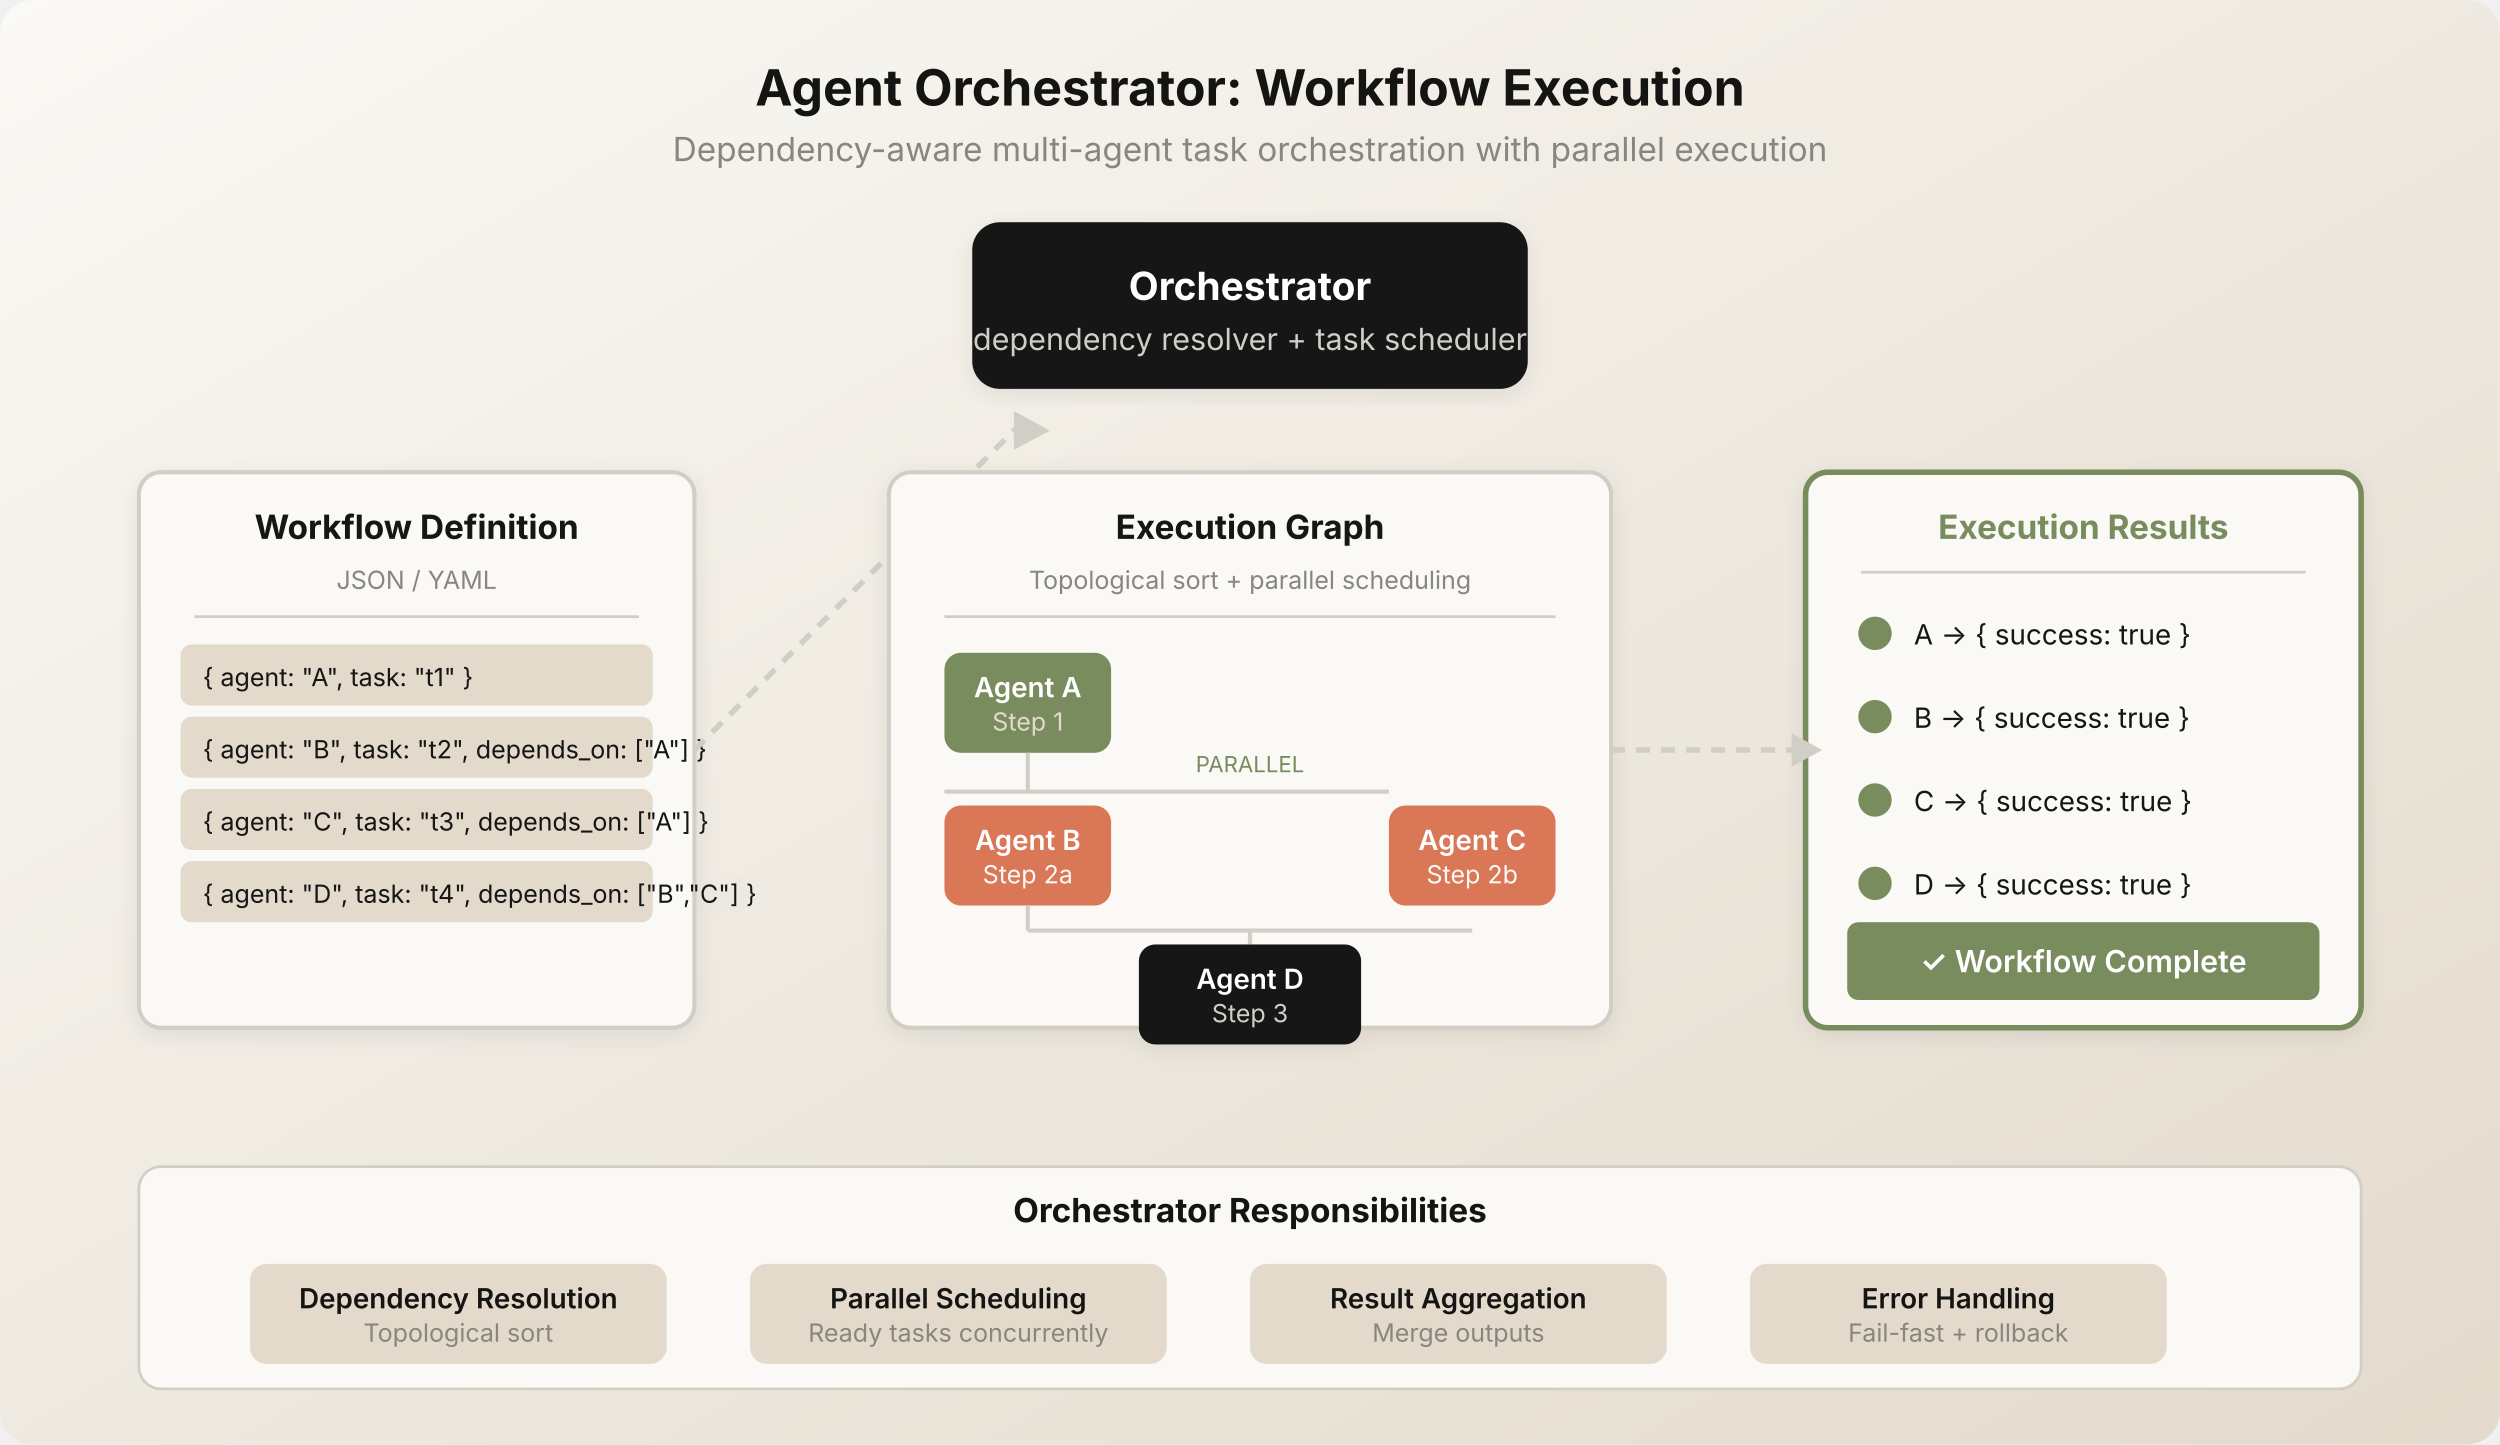
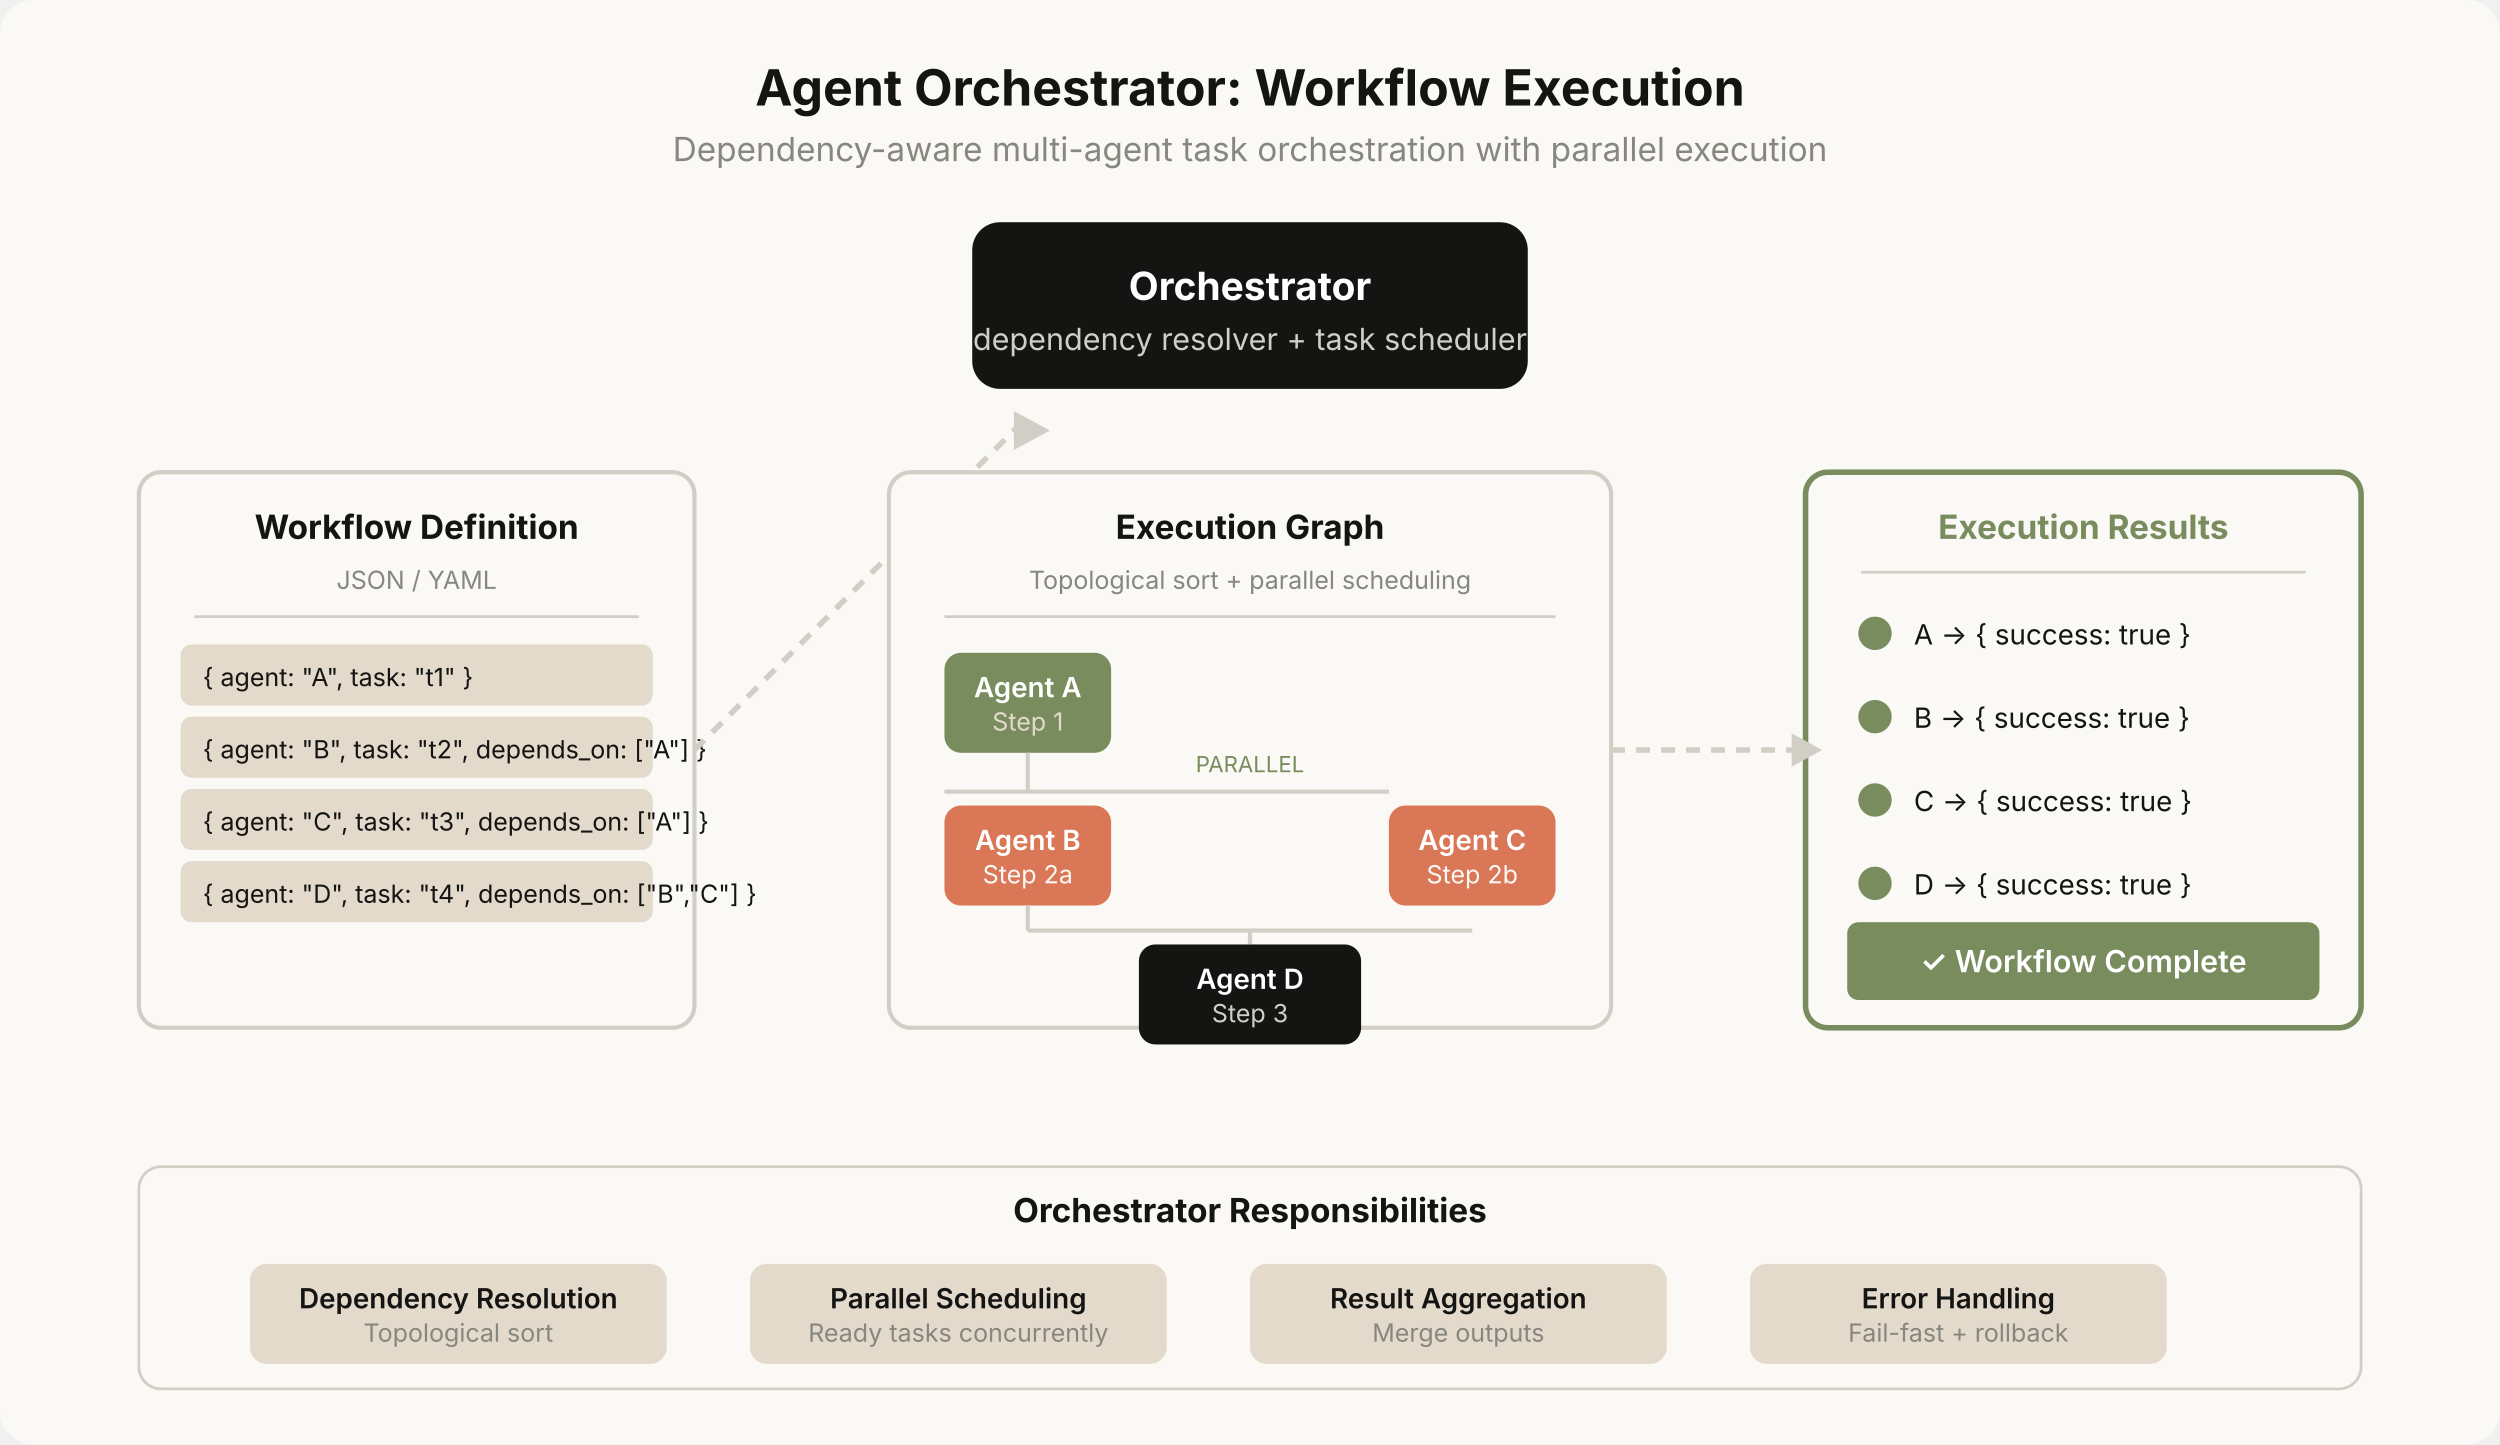
<svg xmlns="http://www.w3.org/2000/svg" viewBox="0 0 900 520" font-family="system-ui, -apple-system, sans-serif">
-   <defs>
-     <linearGradient id="bg2" x1="0%" y1="0%" x2="100%" y2="100%">
-       <stop offset="0%" stop-color="#FAF9F5" />
-       <stop offset="100%" stop-color="#E3DACC" />
-     </linearGradient>
-     <filter id="shadow2" x="-10%" y="-10%" width="120%" height="120%">
-       <feDropShadow dx="0" dy="2" stdDeviation="4" flood-color="#141413" flood-opacity="0.08" />
-     </filter>
-   </defs>
-   <rect width="900" height="520" rx="12" fill="url(#bg2)" />
+   <rect width="900" height="520" rx="12" fill="#FAF9F5" />
  <text x="450" y="38" text-anchor="middle" font-size="18" font-weight="700" fill="#141413">Agent Orchestrator: Workflow Execution</text>
  <text x="450" y="58" text-anchor="middle" font-size="12" fill="#87867F">Dependency-aware multi-agent task orchestration with parallel execution</text>
-   <g transform="translate(350, 80)" filter="url(#shadow2)">
+   <g transform="translate(350, 80)">
    <rect width="200" height="60" rx="10" fill="#141413" />
    <text x="100" y="28" text-anchor="middle" font-size="14" font-weight="700" fill="white">Orchestrator</text>
    <text x="100" y="46" text-anchor="middle" font-size="11" fill="#D1CFC5">dependency resolver + task scheduler</text>
  </g>
-   <g transform="translate(50, 170)" filter="url(#shadow2)">
+   <g transform="translate(50, 170)">
    <rect width="200" height="200" rx="8" fill="#FAF9F5" stroke="#D1CFC5" stroke-width="1.5" />
    <text x="100" y="24" text-anchor="middle" font-size="12" font-weight="700" fill="#141413">Workflow Definition</text>
    <text x="100" y="42" font-size="9" fill="#87867F" text-anchor="middle">JSON / YAML</text>
    <line x1="20" y1="52" x2="180" y2="52" stroke="#D1CFC5" stroke-width="1" />
    <g transform="translate(15, 62)">
      <rect width="170" height="22" rx="4" fill="#E3DACC" />
      <text x="8" y="15" font-size="9" fill="#141413">{ agent: "A", task: "t1" }</text>
    </g>
    <g transform="translate(15, 88)">
      <rect width="170" height="22" rx="4" fill="#E3DACC" />
      <text x="8" y="15" font-size="9" fill="#141413">{ agent: "B", task: "t2", depends_on: ["A"] }</text>
    </g>
    <g transform="translate(15, 114)">
      <rect width="170" height="22" rx="4" fill="#E3DACC" />
      <text x="8" y="15" font-size="9" fill="#141413">{ agent: "C", task: "t3", depends_on: ["A"] }</text>
    </g>
    <g transform="translate(15, 140)">
      <rect width="170" height="22" rx="4" fill="#E3DACC" />
      <text x="8" y="15" font-size="9" fill="#141413">{ agent: "D", task: "t4", depends_on: ["B","C"] }</text>
    </g>
  </g>
  <line x1="250" y1="270" x2="370" y2="150" stroke="#D1CFC5" stroke-width="2" stroke-dasharray="5,4" />
  <polygon points="365,148 378,155 365,162" fill="#D1CFC5" />
-   <g transform="translate(320, 170)" filter="url(#shadow2)">
+   <g transform="translate(320, 170)">
    <rect width="260" height="200" rx="8" fill="#FAF9F5" stroke="#D1CFC5" stroke-width="1.5" />
    <text x="130" y="24" text-anchor="middle" font-size="12" font-weight="700" fill="#141413">Execution Graph</text>
    <text x="130" y="42" font-size="9" fill="#87867F" text-anchor="middle">Topological sort + parallel scheduling</text>
    <line x1="20" y1="52" x2="240" y2="52" stroke="#D1CFC5" stroke-width="1" />
    <g transform="translate(20, 65)">
      <rect width="60" height="36" rx="6" fill="#788C5D" />
      <text x="30" y="16" text-anchor="middle" font-size="10" font-weight="600" fill="white">Agent A</text>
      <text x="30" y="28" text-anchor="middle" font-size="9" fill="#E3DACC">Step 1</text>
    </g>
    <line x1="50" y1="101" x2="50" y2="115" stroke="#D1CFC5" stroke-width="1.5" />
    <line x1="130" y1="115" x2="20" y2="115" stroke="#D1CFC5" stroke-width="1.5" />
    <line x1="130" y1="115" x2="180" y2="115" stroke="#D1CFC5" stroke-width="1.5" />
    <g transform="translate(20, 120)">
      <rect width="60" height="36" rx="6" fill="#D97757" />
      <text x="30" y="16" text-anchor="middle" font-size="10" font-weight="600" fill="white">Agent B</text>
      <text x="30" y="28" text-anchor="middle" font-size="9" fill="#FAF9F5">Step 2a</text>
    </g>
    <g transform="translate(180, 120)">
      <rect width="60" height="36" rx="6" fill="#D97757" />
      <text x="30" y="16" text-anchor="middle" font-size="10" font-weight="600" fill="white">Agent C</text>
      <text x="30" y="28" text-anchor="middle" font-size="9" fill="#FAF9F5">Step 2b</text>
    </g>
    <text x="130" y="108" text-anchor="middle" font-size="8" fill="#788C5D">PARALLEL</text>
    <line x1="50" y1="156" x2="50" y2="165" stroke="#D1CFC5" stroke-width="1.5" />
    <line x1="210" y1="165" x2="50" y2="165" stroke="#D1CFC5" stroke-width="1.5" />
    <line x1="130" y1="165" x2="130" y2="170" stroke="#D1CFC5" stroke-width="1.5" />
    <g transform="translate(90, 170)">
      <rect width="80" height="36" rx="6" fill="#141413" />
      <text x="40" y="16" text-anchor="middle" font-size="10" font-weight="600" fill="white">Agent D</text>
      <text x="40" y="28" text-anchor="middle" font-size="9" fill="#D1CFC5">Step 3</text>
    </g>
  </g>
-   <g transform="translate(650, 170)" filter="url(#shadow2)">
+   <g transform="translate(650, 170)">
    <rect width="200" height="200" rx="8" fill="#FAF9F5" stroke="#788C5D" stroke-width="2" />
    <text x="100" y="24" text-anchor="middle" font-size="12" font-weight="700" fill="#788C5D">Execution Results</text>
    <line x1="20" y1="36" x2="180" y2="36" stroke="#D1CFC5" stroke-width="1" />
    <g transform="translate(15, 50)">
      <circle cx="10" cy="8" r="6" fill="#788C5D" />
      <text x="24" y="12" font-size="10" fill="#141413">A → { success: true }</text>
    </g>
    <g transform="translate(15, 80)">
      <circle cx="10" cy="8" r="6" fill="#788C5D" />
      <text x="24" y="12" font-size="10" fill="#141413">B → { success: true }</text>
    </g>
    <g transform="translate(15, 110)">
      <circle cx="10" cy="8" r="6" fill="#788C5D" />
      <text x="24" y="12" font-size="10" fill="#141413">C → { success: true }</text>
    </g>
    <g transform="translate(15, 140)">
      <circle cx="10" cy="8" r="6" fill="#788C5D" />
      <text x="24" y="12" font-size="10" fill="#141413">D → { success: true }</text>
    </g>
    <rect x="15" y="162" width="170" height="28" rx="4" fill="#788C5D" />
    <text x="100" y="180" text-anchor="middle" font-size="11" font-weight="600" fill="white">✓ Workflow Complete</text>
  </g>
  <line x1="580" y1="270" x2="650" y2="270" stroke="#D1CFC5" stroke-width="2" stroke-dasharray="5,4" />
  <polygon points="645,264 656,270 645,276" fill="#D1CFC5" />
  <g transform="translate(50, 420)">
    <rect width="800" height="80" rx="8" fill="#FAF9F5" stroke="#D1CFC5" stroke-width="1" />
    <text x="400" y="20" text-anchor="middle" font-size="12" font-weight="700" fill="#141413">Orchestrator Responsibilities</text>
    <g transform="translate(40, 35)">
      <rect width="150" height="36" rx="6" fill="#E3DACC" />
      <text x="75" y="16" text-anchor="middle" font-size="10" font-weight="600" fill="#141413">Dependency Resolution</text>
      <text x="75" y="28" text-anchor="middle" font-size="9" fill="#87867F">Topological sort</text>
    </g>
    <g transform="translate(220, 35)">
      <rect width="150" height="36" rx="6" fill="#E3DACC" />
      <text x="75" y="16" text-anchor="middle" font-size="10" font-weight="600" fill="#141413">Parallel Scheduling</text>
      <text x="75" y="28" text-anchor="middle" font-size="9" fill="#87867F">Ready tasks concurrently</text>
    </g>
    <g transform="translate(400, 35)">
      <rect width="150" height="36" rx="6" fill="#E3DACC" />
      <text x="75" y="16" text-anchor="middle" font-size="10" font-weight="600" fill="#141413">Result Aggregation</text>
      <text x="75" y="28" text-anchor="middle" font-size="9" fill="#87867F">Merge outputs</text>
    </g>
    <g transform="translate(580, 35)">
      <rect width="150" height="36" rx="6" fill="#E3DACC" />
      <text x="75" y="16" text-anchor="middle" font-size="10" font-weight="600" fill="#141413">Error Handling</text>
      <text x="75" y="28" text-anchor="middle" font-size="9" fill="#87867F">Fail-fast + rollback</text>
    </g>
  </g>
</svg>
